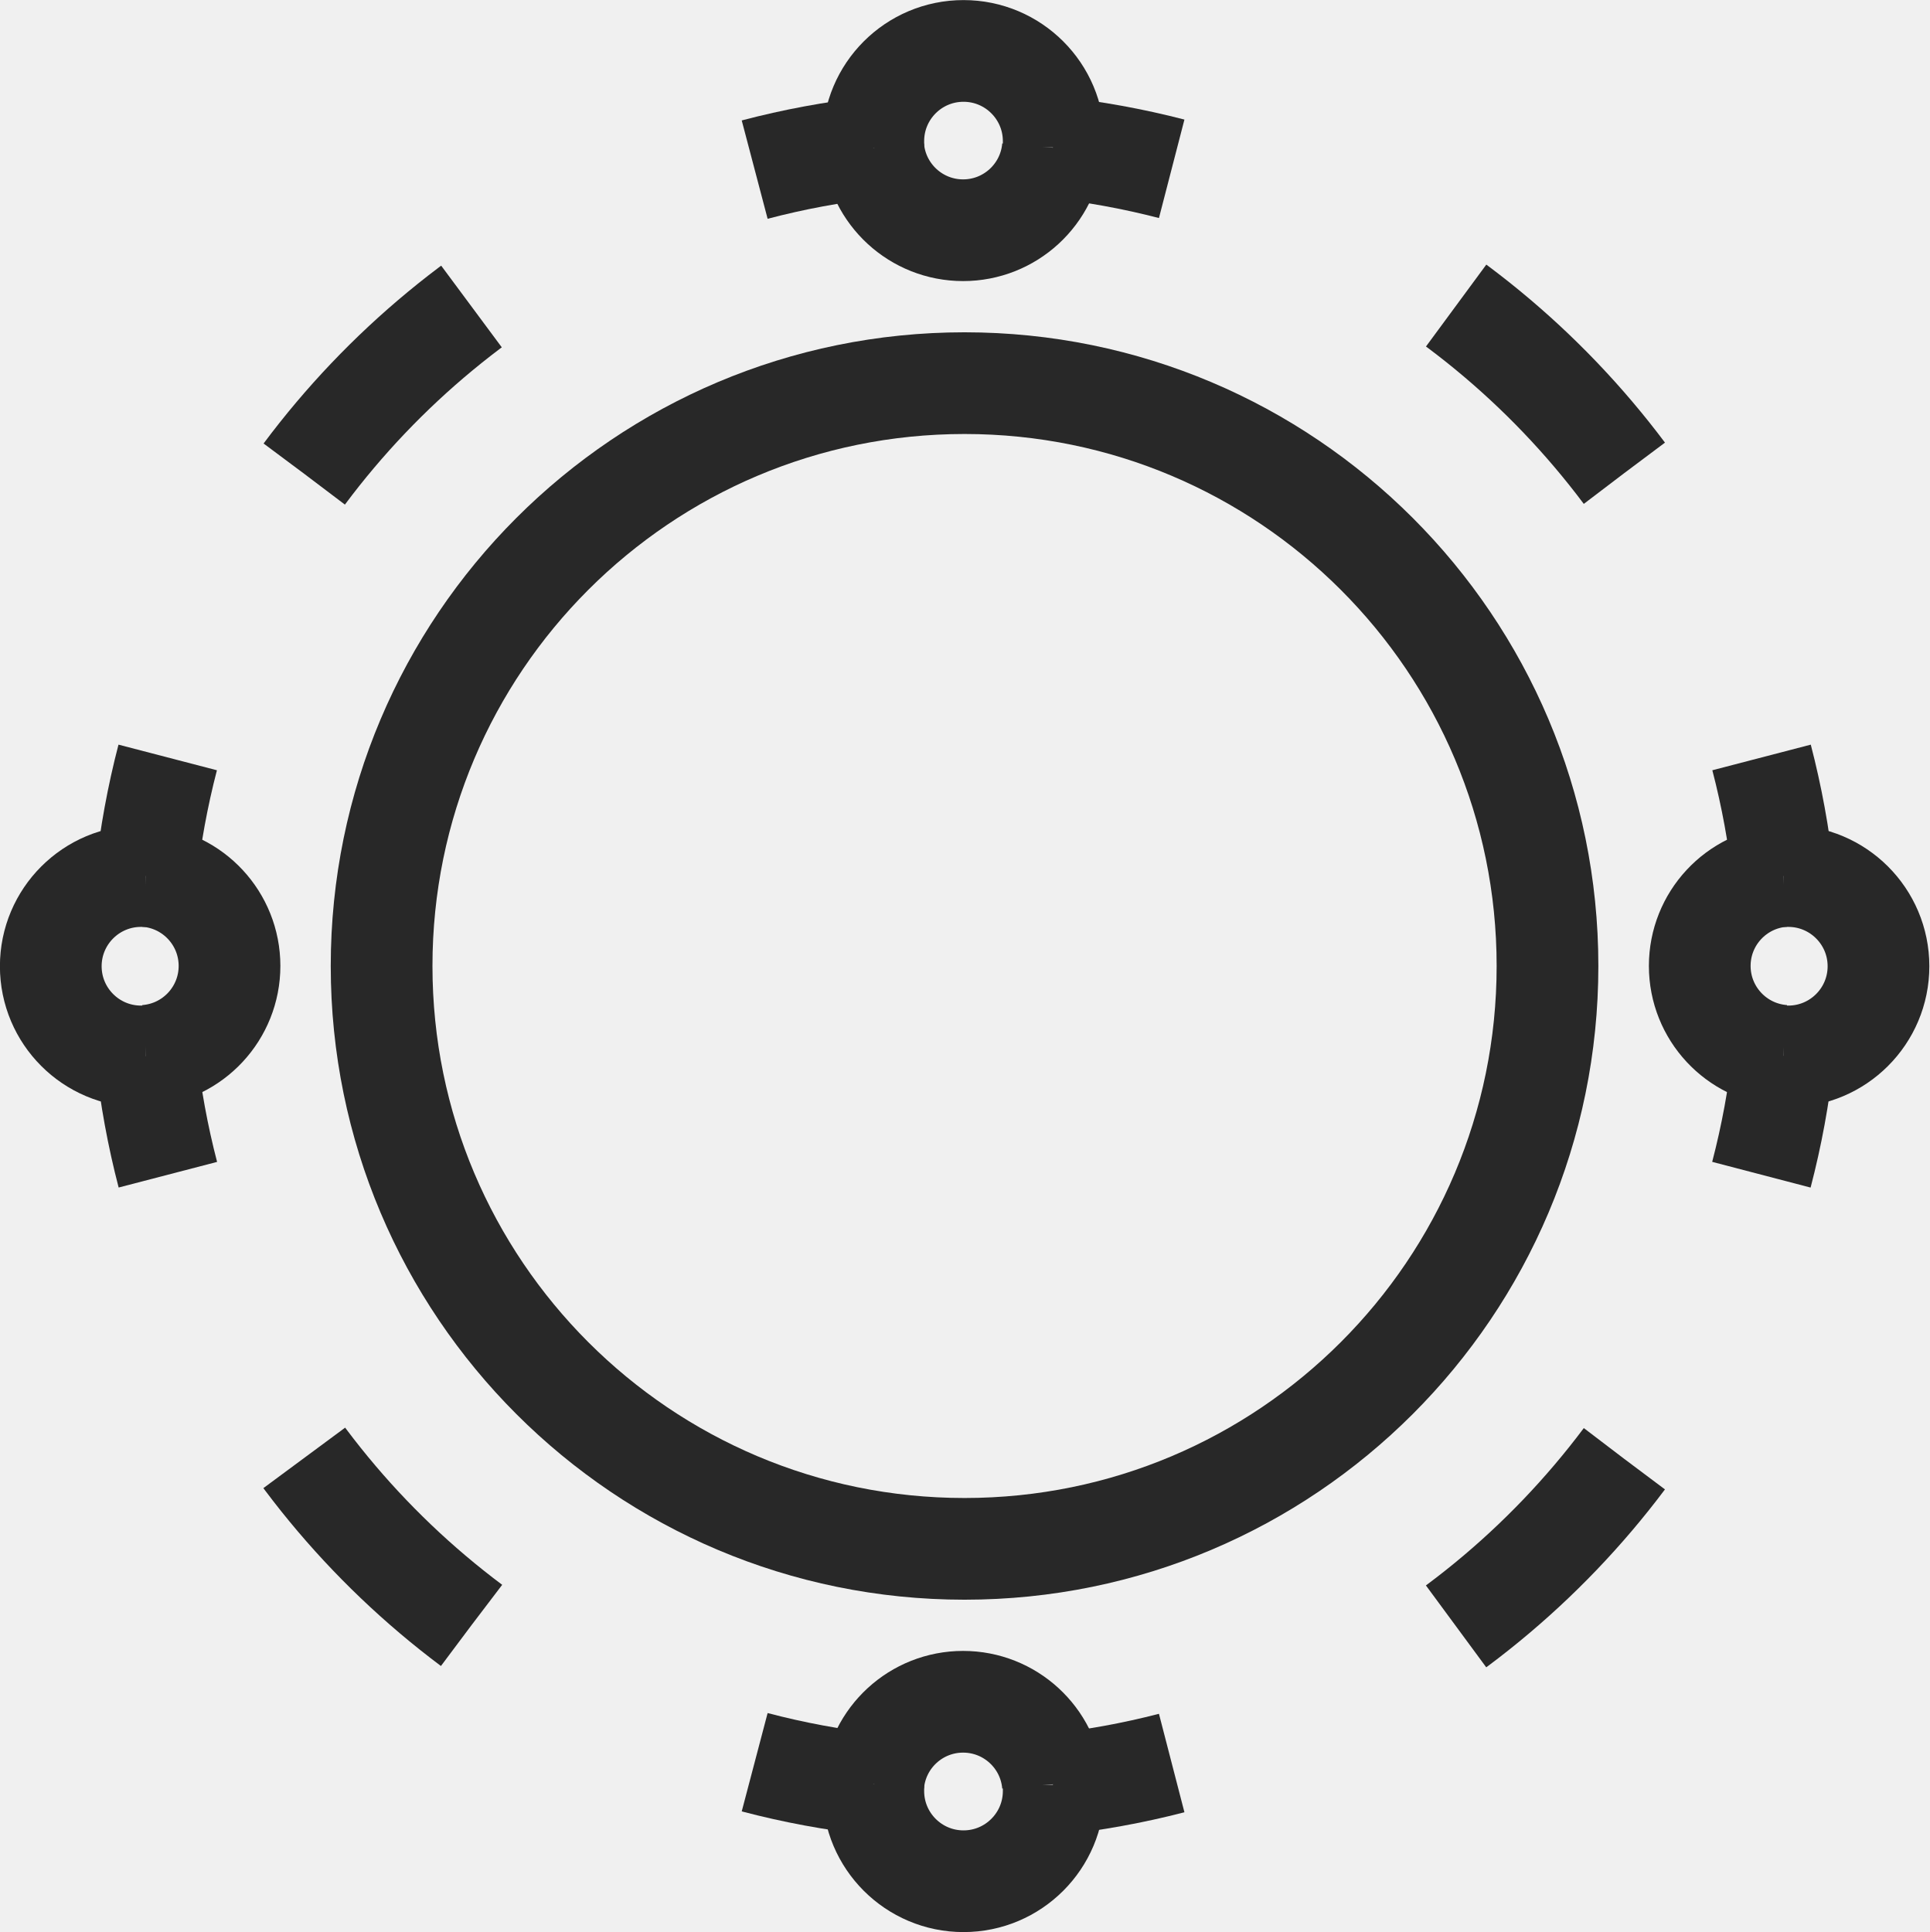
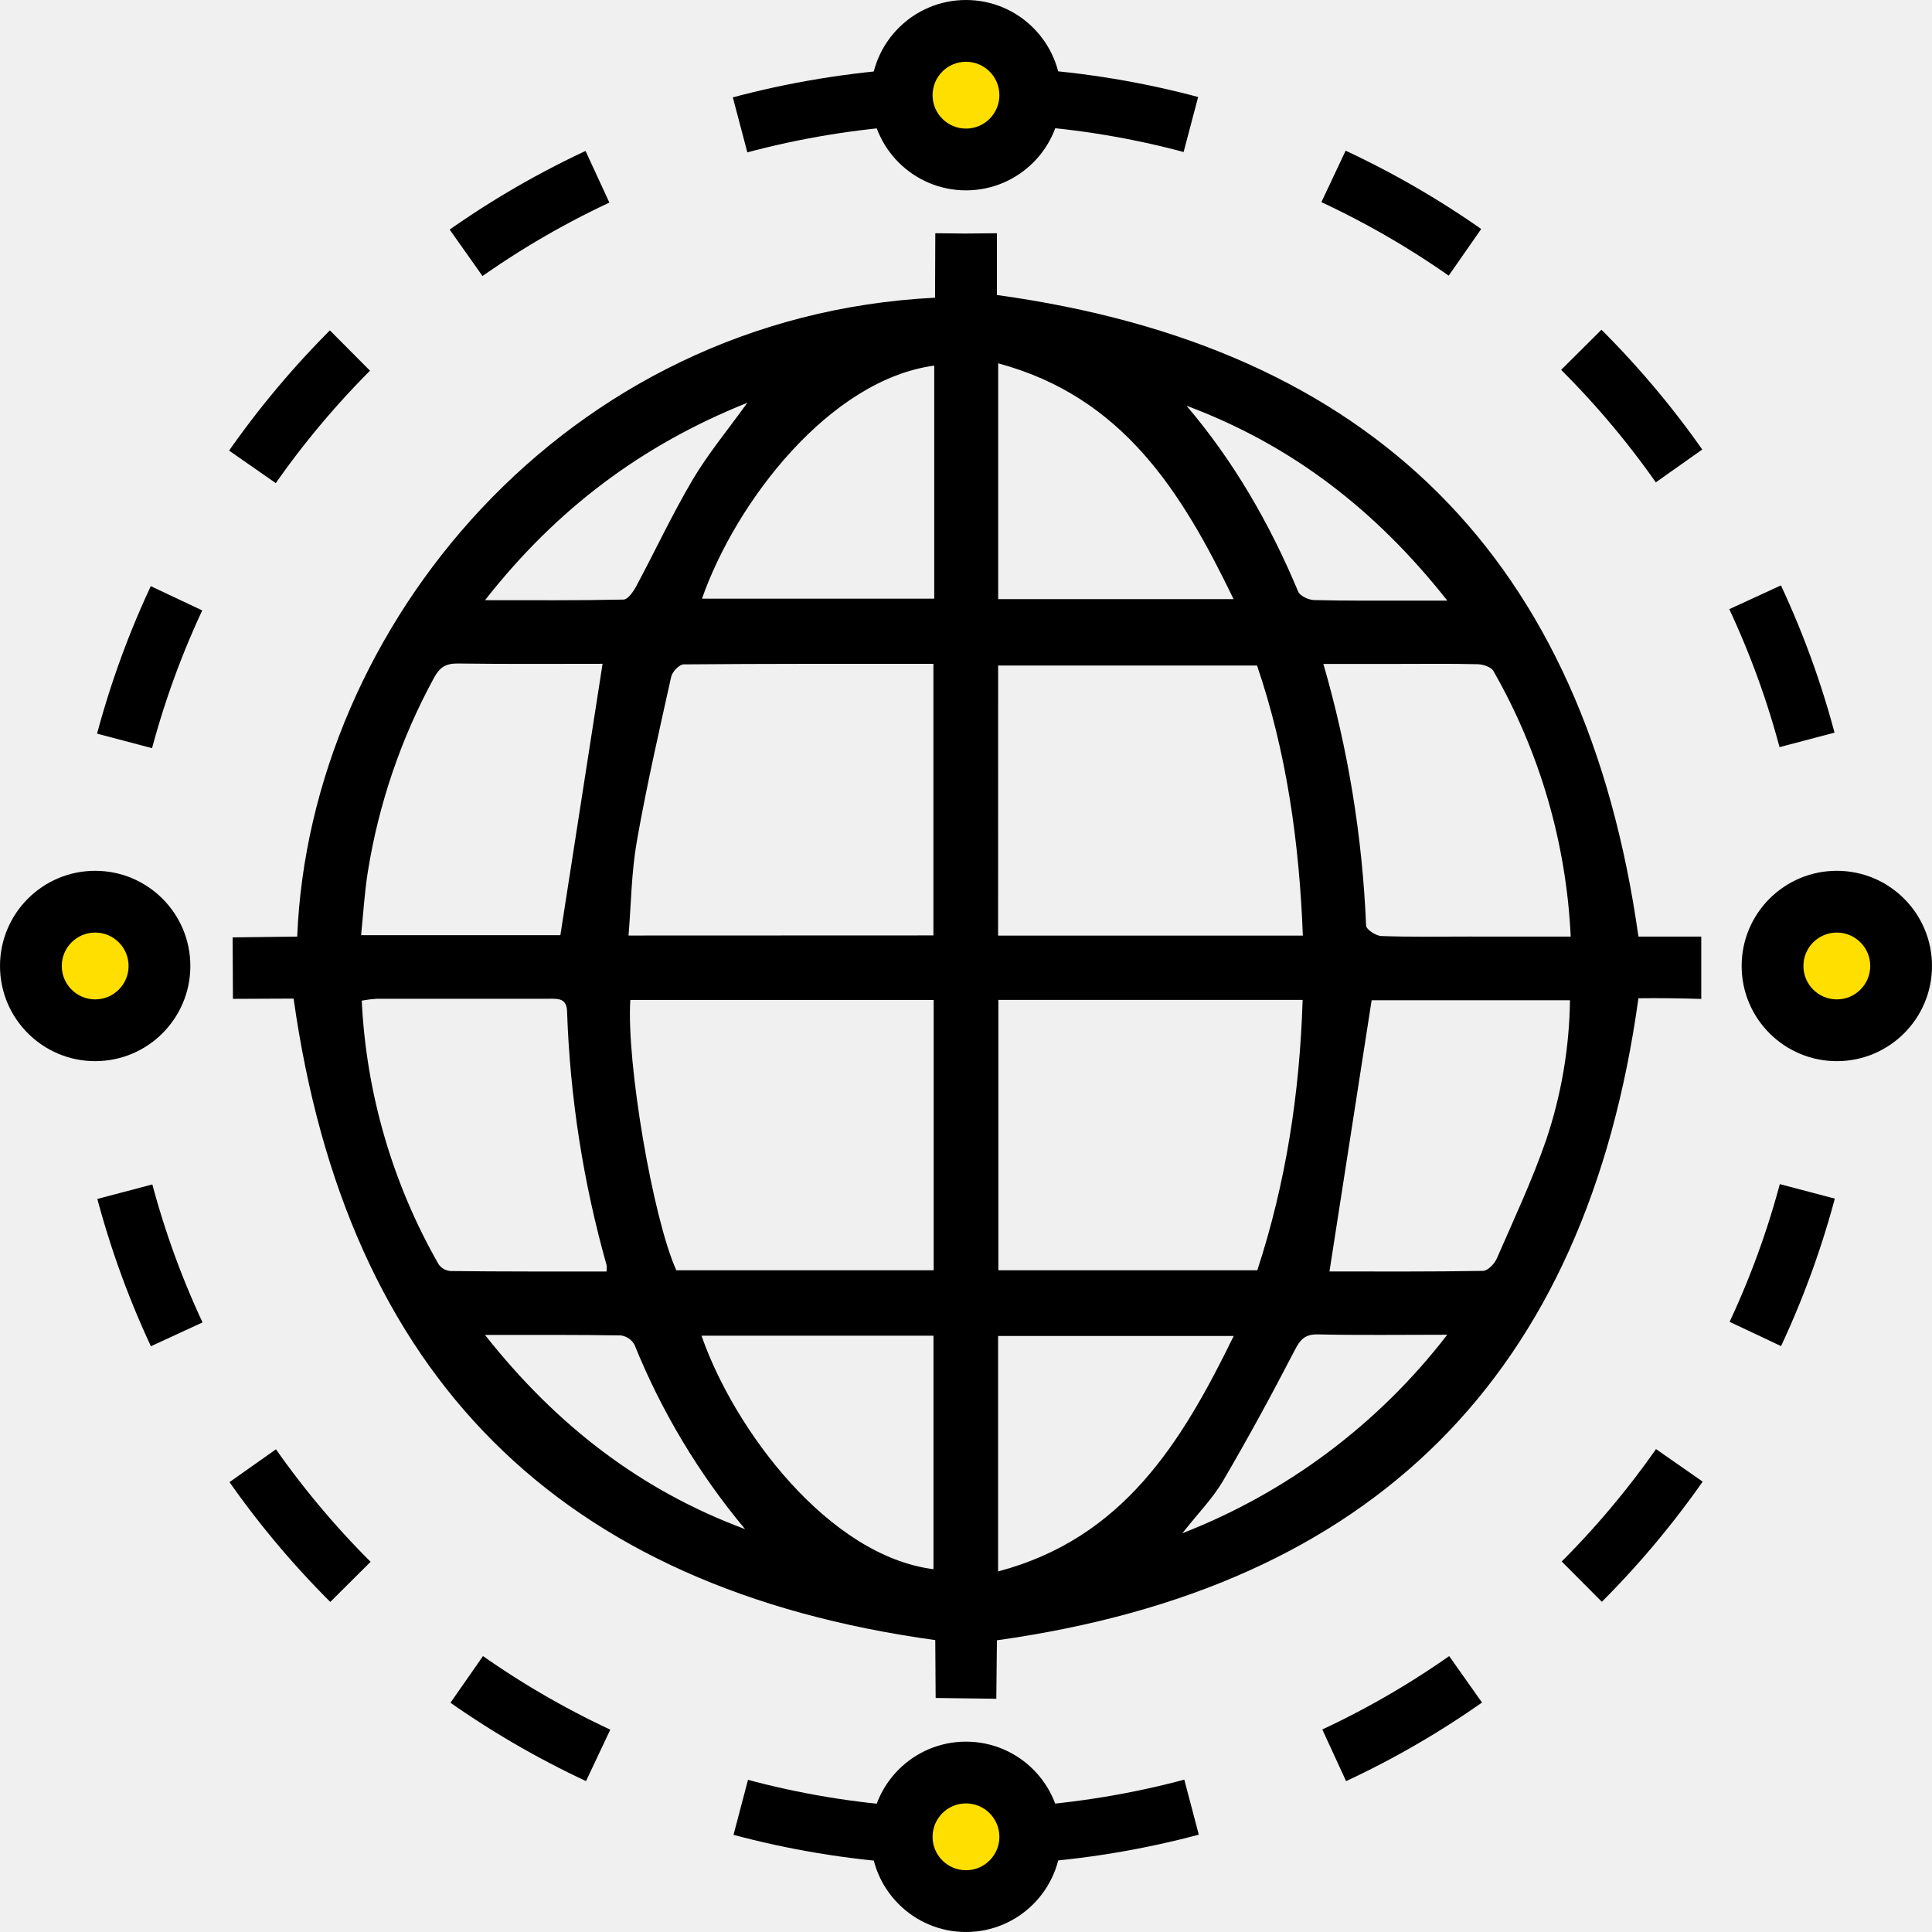
- <svg xmlns="http://www.w3.org/2000/svg" viewBox="0 0 119.87 120.06">
+ <svg xmlns="http://www.w3.org/2000/svg" viewBox="0 0 509.51 509.51">
  <defs>
-     <style>.cls-1,.cls-2,.cls-3,.cls-4,.cls-5{fill:none;stroke:#282828;stroke-miterlimit:10;stroke-width:6.32px;}.cls-2{stroke-dasharray:14.8 19.73;}.cls-3{stroke-dasharray:14.8 19.73;}.cls-4{stroke-dasharray:14.75 19.66;}.cls-5{stroke-dasharray:14.75 19.66;}</style>
+     <style>.cls-1{fill:#fff;stroke-miterlimit:10;}.cls-1,.cls-2{stroke:#000;}.cls-2{fill:none;stroke-miterlimit:8;stroke-width:15px;stroke-dasharray:40.08 40.08;}.cls-3{fill:#ffdf00;}</style>
  </defs>
  <g id="Warstwa_2" data-name="Warstwa 2">
-     <g id="Warstwa_1-2" data-name="Warstwa 1">
-       <g id="Warstwa_2-2" data-name="Warstwa 2">
-         <g id="Layer_1" data-name="Layer 1">
-           <circle class="cls-1" cx="59.93" cy="60.03" r="36.22" />
-           <path class="cls-1" d="M110.8,54.44a5.6,5.6,0,0,0,0,11.17" />
-           <path class="cls-1" d="M110.8,54.44l.31,0a5.6,5.6,0,1,1,0,11.21l-.31,0" />
-           <path class="cls-1" d="M9.07,54.44a5.6,5.6,0,0,1,0,11.17" />
-           <path class="cls-1" d="M9.07,54.44l-.31,0a5.6,5.6,0,0,0,0,11.21l.31,0" />
-           <path class="cls-1" d="M54.26,9.18a5.6,5.6,0,0,0,11.16,0" />
-           <path class="cls-1" d="M54.26,9.18c0-.14,0-.27,0-.41a5.6,5.6,0,1,1,11.21,0c0,.13,0,.26,0,.39" />
-           <path class="cls-1" d="M54.26,110.88a5.6,5.6,0,0,1,11.16,0" />
-           <path class="cls-1" d="M54.26,110.88c0,.14,0,.28,0,.42a5.6,5.6,0,1,0,11.21,0c0-.13,0-.26,0-.39" />
-           <path class="cls-1" d="M110.8,65.61A51,51,0,0,1,109.44,73" />
-           <path class="cls-2" d="M100.92,90.66A51.37,51.37,0,0,1,82,106.18" />
-           <path class="cls-1" d="M72.8,109.56a51,51,0,0,1-7.38,1.34" />
-           <path class="cls-1" d="M110.8,54.44a51,51,0,0,0-1.35-7.37" />
-           <path class="cls-3" d="M100.92,29.4A51.37,51.37,0,0,0,82,13.87" />
-           <path class="cls-1" d="M72.8,10.49a51,51,0,0,0-7.38-1.34" />
-           <path class="cls-1" d="M54.26,110.88a51,51,0,0,1-7.37-1.37" />
-           <path class="cls-4" d="M29.29,101A51.36,51.36,0,0,1,13.81,82.2" />
-           <path class="cls-1" d="M10.43,73a51,51,0,0,1-1.35-7.37" />
-           <path class="cls-1" d="M9.07,54.44a51,51,0,0,1,1.35-7.37" />
-           <path class="cls-5" d="M18.91,29.45A51.37,51.37,0,0,1,37.68,13.94" />
-           <path class="cls-1" d="M46.89,10.54a51,51,0,0,1,7.37-1.37" />
-         </g>
+     <g id="Layer_1" data-name="Layer 1">
+       <g id="Objects">
+         <path d="M78.38,247c3.3-81.53,70.44-163.59,168.21-168.49l.07-17,7.92.08,8.33-.08q0,4.42,0,8.87,0,3.72,0,7.42C362.05,91.47,418.06,147.35,432.09,247h16.57v16.44q-4.11-.13-8.37-.18t-8.2,0c-13.76,99.45-69.75,155.39-169.18,169.32L262.75,448l-16-.21-.1-15.26C147.48,418.86,91.46,363,77.43,263.35l-16,.07-.08-16.21Zm265.14,16.69H263.29V335h68.29c7.57-23.13,11.2-46.85,11.95-71.31Zm-97.36-17V175.07c-22.23,0-44-.05-65.87.14-1.14,0-3,1.95-3.28,3.26-3.21,14.44-6.51,28.87-9.07,43.43-1.42,8.07-1.49,16.38-2.18,24.82ZM178.33,335h67.9V263.71h-80c-1.07,16.46,5.94,57.56,12.11,71.25Zm84.89-88.26h80.37c-.94-24.59-4.31-48.42-12.08-71.22H263.23Zm87.39,88.57c12.9,0,26.68.09,40.46-.15,1.27,0,3.06-1.86,3.67-3.27,4.51-10.33,9.31-20.58,13-31.21a120.65,120.65,0,0,0,6.3-36.89H361.73Zm-190.64,0a9.49,9.49,0,0,0,0-1.67,281.32,281.32,0,0,1-10.42-66.86c-.1-3.5-2.25-3.4-4.71-3.39H99.4a33.85,33.85,0,0,0-4,.5,155,155,0,0,0,20.29,69.56,4.25,4.25,0,0,0,3.13,1.75c13.61.16,27.24.12,41.16.12ZM414.23,247a155.83,155.83,0,0,0-20.39-70.05c-.6-1.05-2.68-1.74-4.09-1.78-7-.18-14-.08-21-.08H349a290.64,290.64,0,0,1,11.27,69c0,1,2.56,2.71,4,2.76,7.65.28,15.31.14,23,.14ZM158.91,175.06c-12.12,0-25.23.1-38.33-.08-3.13,0-4.67,1.09-6.12,3.76A159.39,159.39,0,0,0,97,229.93c-.87,5.47-1.19,11-1.77,16.7h52.55Zm87.27,238.77V352.25H185c8.67,24.92,33.56,58.07,61.16,61.58ZM325.32,158c-13.63-28.22-29.17-53.35-62.08-62.18V158Zm-62.1,256.42c33-8.73,48.42-34,62.14-62.1H263.22Zm-16.84-318c-27.64,3.72-52.35,36-61.25,61.46h61.25ZM127.91,158.28c13,0,24.75.1,36.5-.16,1.17,0,2.61-2.08,3.37-3.49,5-9.35,9.5-19,14.89-28.12,4.07-6.87,9.24-13.09,14.42-20.29C169.23,117.37,146.74,134.26,127.91,158.28ZM381.67,352c-12.23,0-23.17.16-34.1-.09-3.46-.08-4.68,1.38-6.15,4.22-6,11.61-12.28,23.14-18.9,34.44-2.68,4.57-6.51,8.45-10.71,13.78A162.59,162.59,0,0,0,381.67,352ZM312.91,107c12.55,14.75,22,31.21,29.44,49,.49,1.16,2.73,2.21,4.19,2.25,8.49.22,17,.13,25.48.14h9.66C362.74,134.36,340.43,117.27,312.91,107Zm-185,245.06c18.86,23.89,41.14,41,68.59,51.21a182.64,182.64,0,0,1-29.18-48.65,4.87,4.87,0,0,0-3.6-2.44C152.22,352,140.74,352.05,127.91,352.05Z" />
      </g>
+       <path class="cls-1" d="M255.16,59.92" />
+       <circle class="cls-2" cx="254.75" cy="254.75" r="229.64" transform="translate(-21.23 23.17) rotate(-5)" />
+       <circle cx="484.41" cy="254.75" r="25.1" />
+       <circle class="cls-3" cx="484.41" cy="254.75" r="8.81" />
+       <circle cx="25.1" cy="254.75" r="25.1" />
+       <circle class="cls-3" cx="25.1" cy="254.75" r="8.81" />
+       <circle cx="254.75" cy="484.41" r="25.1" />
+       <circle class="cls-3" cx="254.75" cy="484.41" r="8.81" />
+       <circle cx="254.75" cy="25.1" r="25.1" />
+       <circle class="cls-3" cx="254.75" cy="25.1" r="8.81" />
    </g>
  </g>
</svg>
